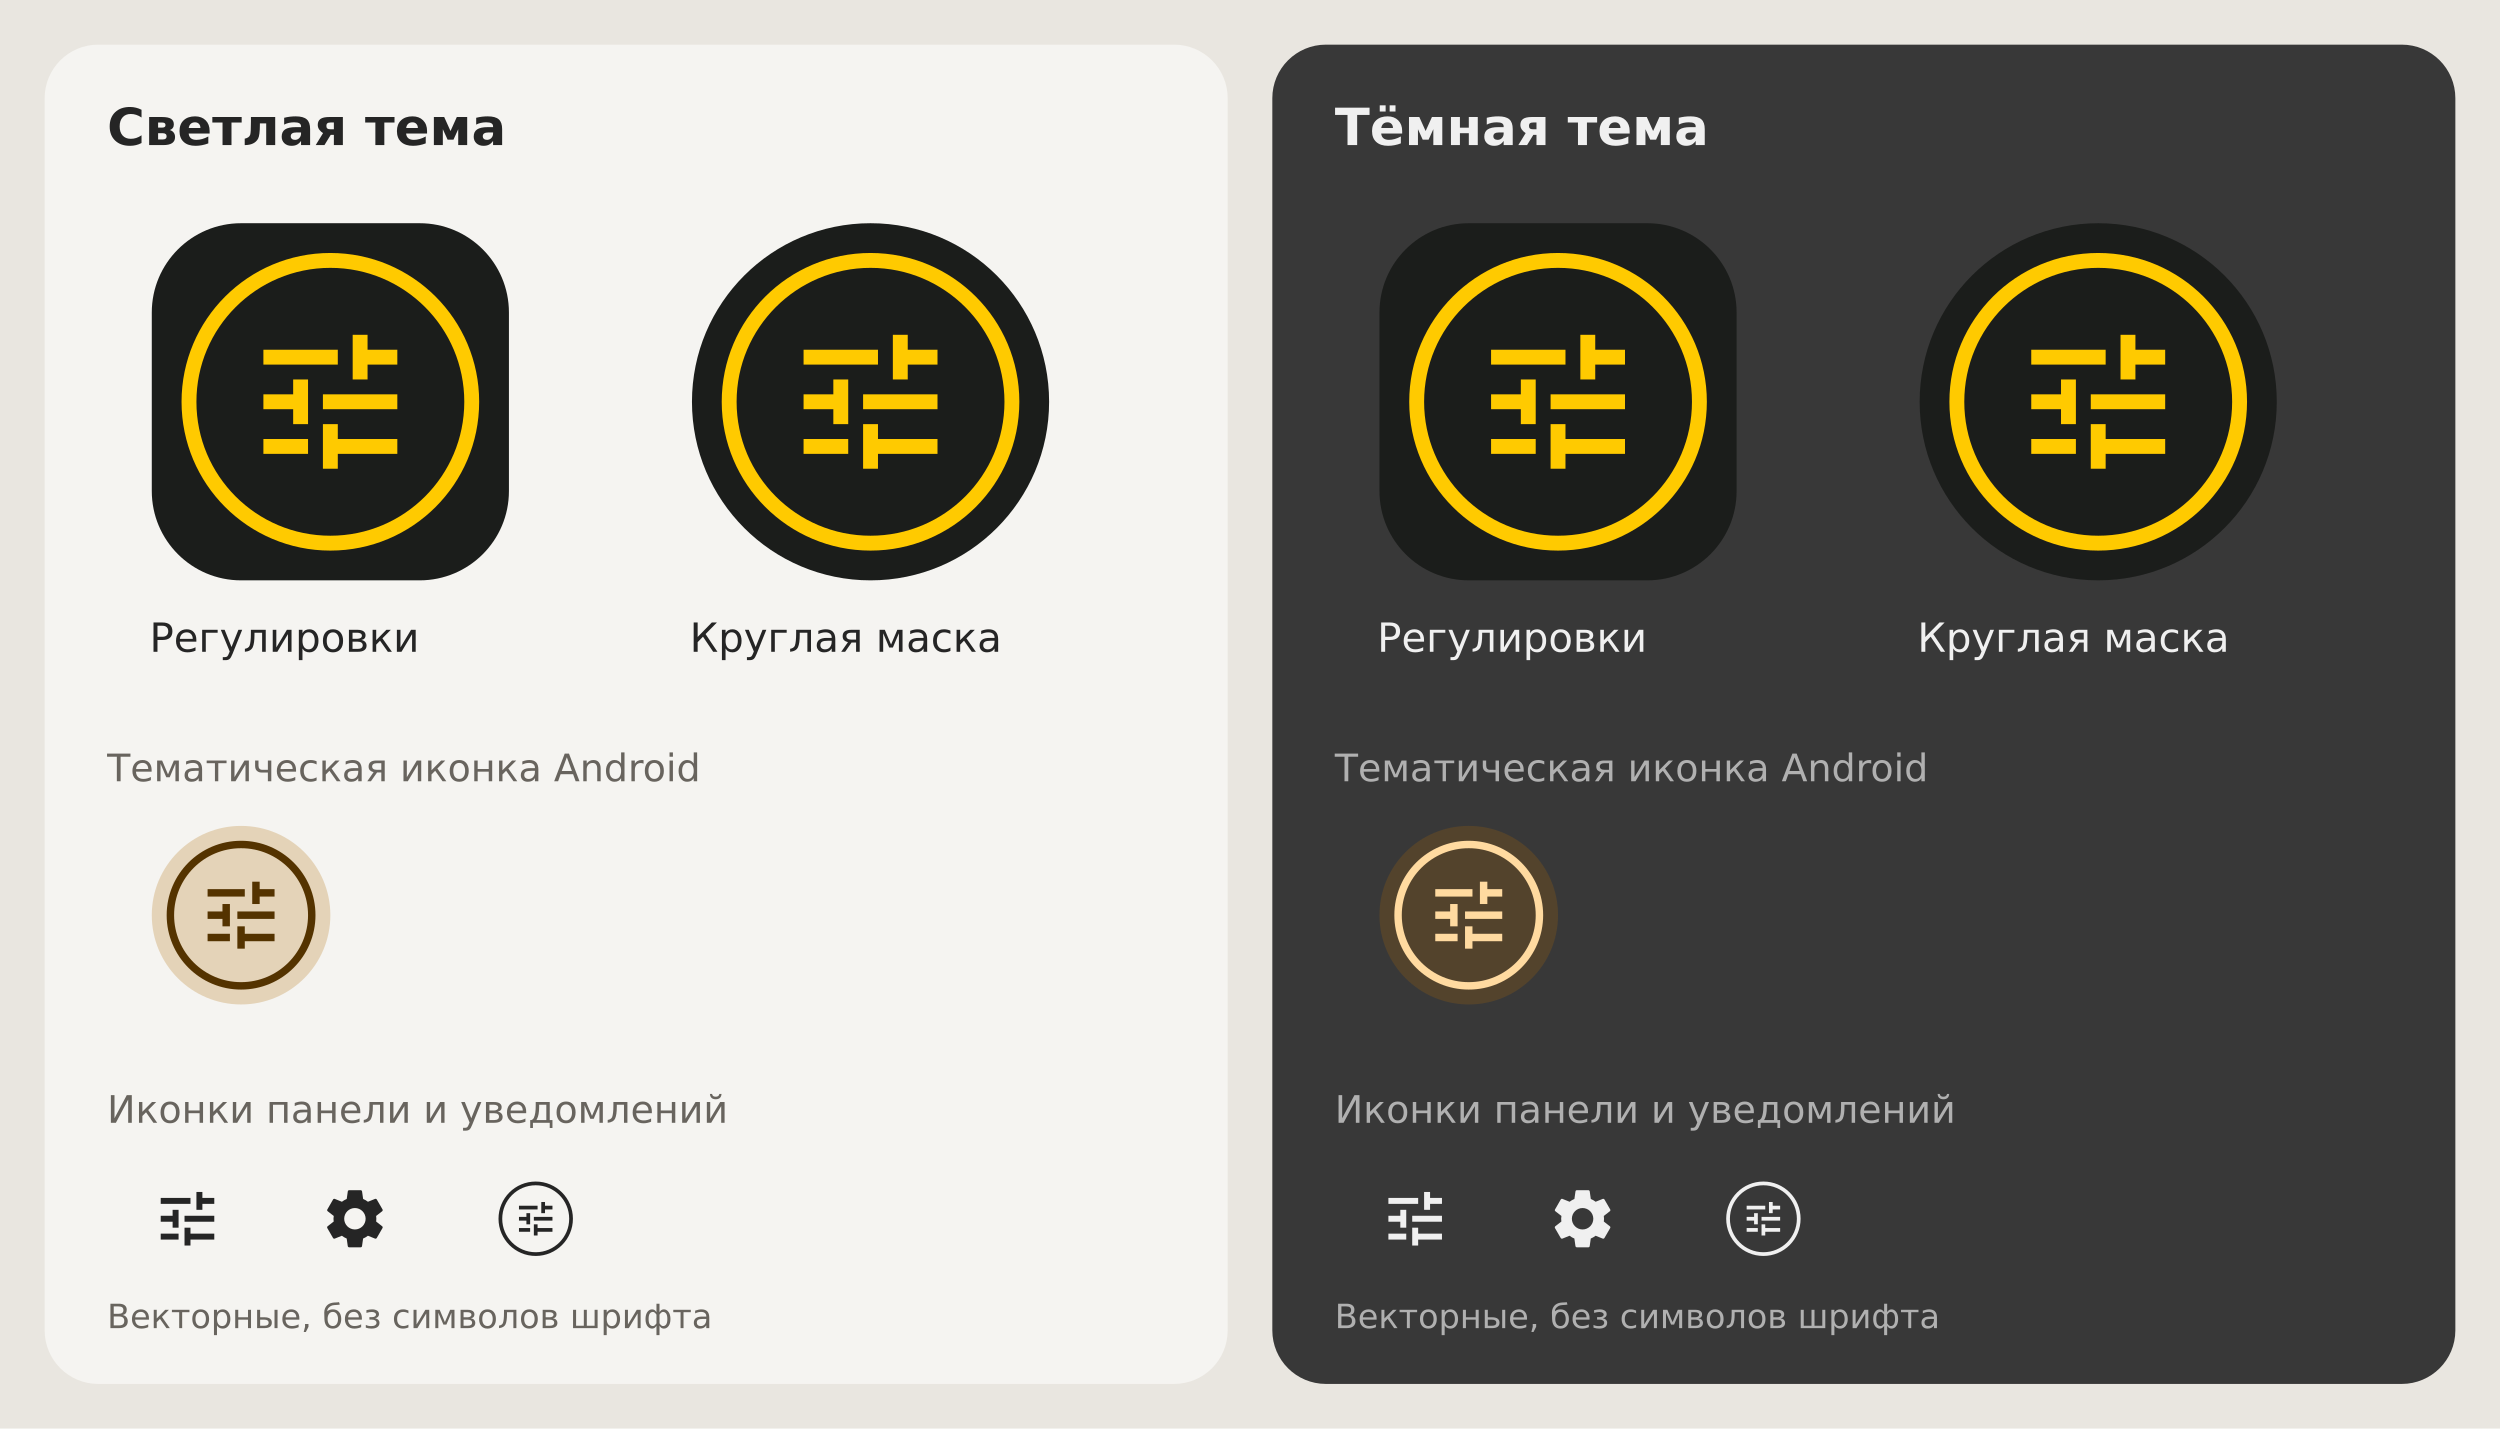
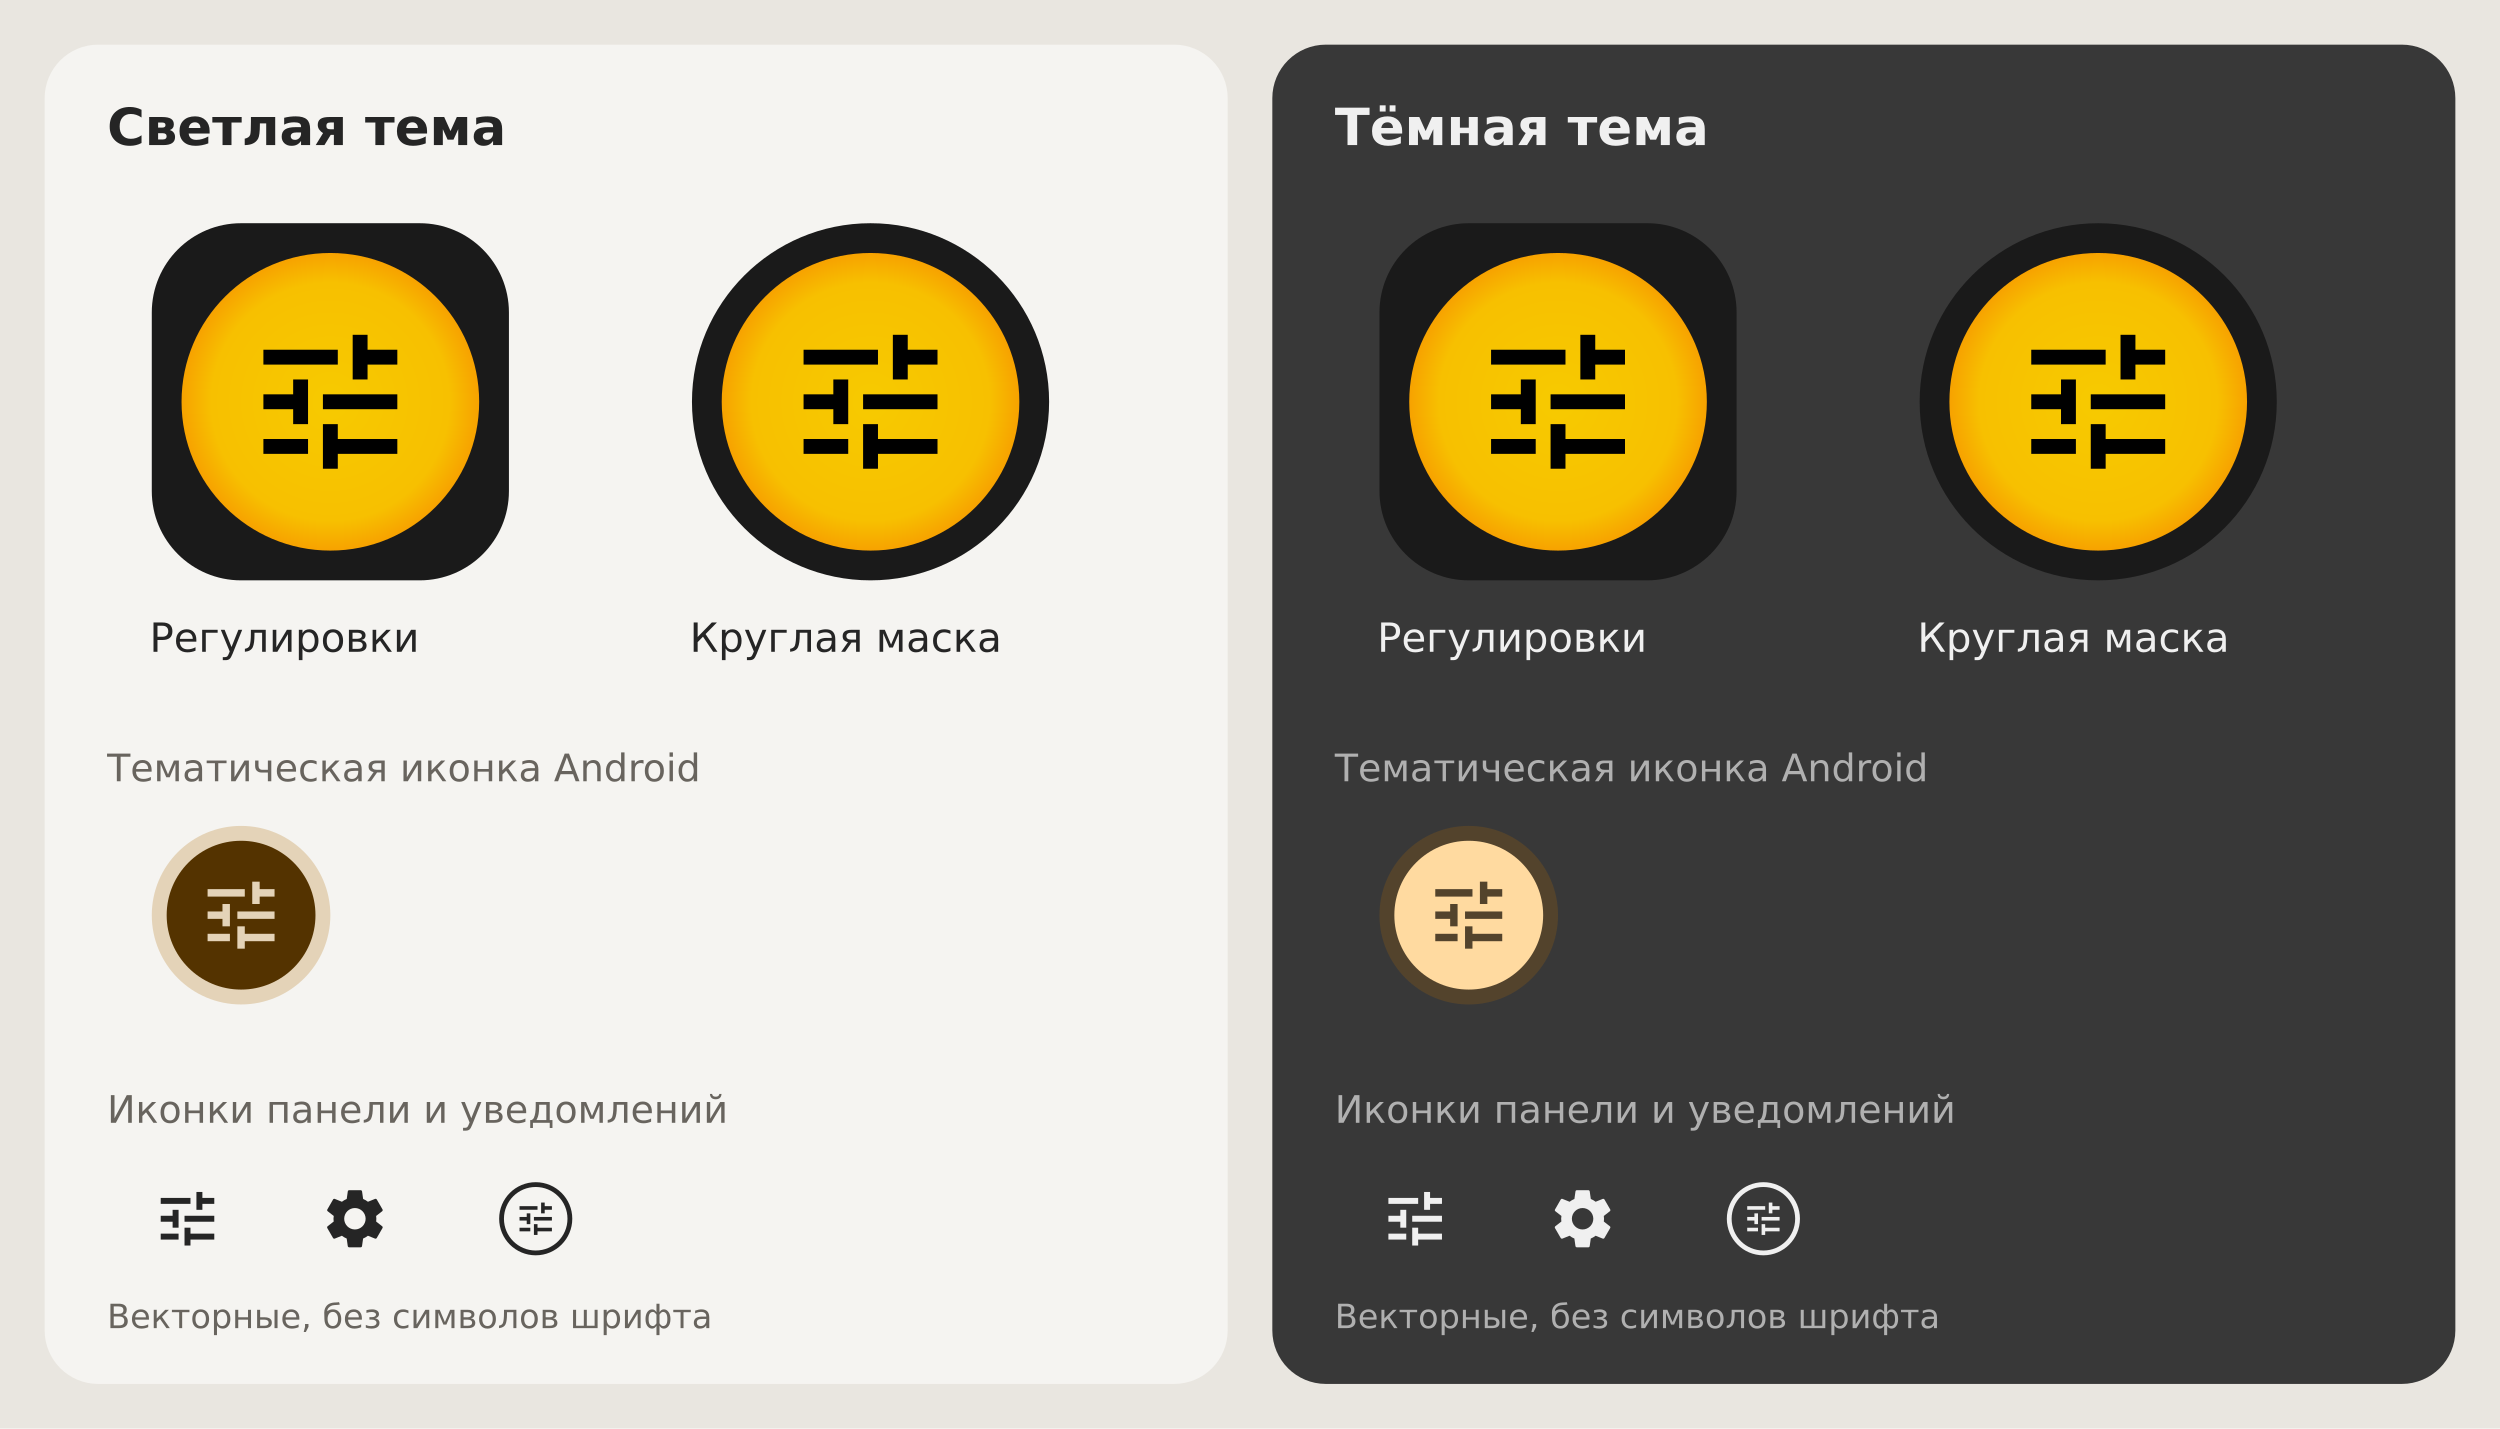
<svg xmlns="http://www.w3.org/2000/svg" width="1120" height="640" viewBox="0 0 1120 640">
  <rect width="1120" height="640" fill="#E9E6E0" />
  <rect x="20" y="20" width="530" height="600" rx="24" fill="#F5F4F1" />
  <text x="48" y="65" font-family="DejaVu Sans,sans-serif" font-size="23" font-weight="600" fill="#252525">Светлая тема</text>
  <svg x="68" y="100" width="160" height="160" viewBox="18 18 72 72">
    <defs>
      <clipPath id="mask00">
        <rect x="18" y="18" width="72" height="72" rx="18" />
      </clipPath>
    </defs>
    <g clip-path="url(#mask00)">
-       <rect x="18" y="18" width="72" height="72" fill="#1B1D1B" />
-       <path d="M54,25.5a28.5,28.5 0,1 1,0,57a28.5,28.5 0,1 1,0,-57" fill="none" stroke="#FFCA00" stroke-width="3" />
+       <rect x="18" y="18" width="72" height="72" fill="#1A1A1A" />
+       <defs>
+         <radialGradient id="badgeGradient0" gradientUnits="userSpaceOnUse" cx="54" cy="54" r="30">
+           <stop offset="0" stop-color="#F7CA00" />
+           <stop offset="0.8" stop-color="#F7C000" />
+           <stop offset="1" stop-color="#F7A200" />
+         </radialGradient>
+       </defs>
+       <path d="M54,24a30,30 0,1 1,0,60a30,30 0,1 1,0,-60" fill="url(#badgeGradient0)" />
      <g transform="translate(36 36) translate(0 0) scale(1.5 1.5) translate(-0.0 -0.0)">
-         <path d="M3,17v2h6v-2H3zM3,5v2h10V5H3zM13,21v-2h8v-2h-8v-2h-2v6h2zM7,9v2H3v2h4v2h2V9H7zM21,13v-2H11v2h10zM15,9h2V7h4V5h-4V3h-2v6z" fill="#FFCA00" />
+         <path d="M3,17v2h6v-2H3zM3,5v2h10V5H3zM13,21v-2h8v-2h-8v-2h-2v6h2zM7,9v2H3v2h4v2h2V9H7zM21,13v-2H11v2h10zM15,9h2V7h4V5h-4V3h-2v6z" fill="#000000" />
      </g>
    </g>
  </svg>
  <text x="67" y="292" font-family="DejaVu Sans,sans-serif" font-size="18" font-weight="400" fill="#252525">Регулировки</text>
  <svg x="310" y="100" width="160" height="160" viewBox="18 18 72 72">
    <defs>
      <clipPath id="mask01">
        <rect x="18" y="18" width="72" height="72" rx="36" />
      </clipPath>
    </defs>
    <g clip-path="url(#mask01)">
-       <rect x="18" y="18" width="72" height="72" fill="#1B1D1B" />
-       <path d="M54,25.5a28.5,28.5 0,1 1,0,57a28.5,28.5 0,1 1,0,-57" fill="none" stroke="#FFCA00" stroke-width="3" />
+       <rect x="18" y="18" width="72" height="72" fill="#1A1A1A" />
+       <defs>
+         <radialGradient id="badgeGradient0" gradientUnits="userSpaceOnUse" cx="54" cy="54" r="30">
+           <stop offset="0" stop-color="#F7CA00" />
+           <stop offset="0.8" stop-color="#F7C000" />
+           <stop offset="1" stop-color="#F7A200" />
+         </radialGradient>
+       </defs>
+       <path d="M54,24a30,30 0,1 1,0,60a30,30 0,1 1,0,-60" fill="url(#badgeGradient0)" />
      <g transform="translate(36 36) translate(0 0) scale(1.5 1.5) translate(-0.0 -0.0)">
-         <path d="M3,17v2h6v-2H3zM3,5v2h10V5H3zM13,21v-2h8v-2h-8v-2h-2v6h2zM7,9v2H3v2h4v2h2V9H7zM21,13v-2H11v2h10zM15,9h2V7h4V5h-4V3h-2v6z" fill="#FFCA00" />
+         <path d="M3,17v2h6v-2H3zM3,5v2h10V5H3zM13,21v-2h8v-2h-8v-2h-2v6h2zM7,9v2H3v2h4v2h2V9H7zM21,13v-2H11v2h10zM15,9h2V7h4V5h-4V3h-2v6z" fill="#000000" />
      </g>
    </g>
  </svg>
  <text x="309" y="292" font-family="DejaVu Sans,sans-serif" font-size="18" font-weight="400" fill="#252525">Круглая маска</text>
  <text x="48" y="350" font-family="DejaVu Sans,sans-serif" font-size="17" font-weight="400" fill="#68645E">Тематическая иконка Android</text>
  <svg x="68" y="370" width="80" height="80" viewBox="18 18 72 72">
    <rect x="18" y="18" width="72" height="72" rx="36" fill="#E4D3B8" />
-     <path d="M54,25.5a28.5,28.5 0,1 1,0,57a28.5,28.5 0,1 1,0,-57" fill="none" stroke="#543300" stroke-width="3" />
-     <g transform="translate(36 36) translate(0 0) scale(1.5 1.5) translate(-0.0 -0.0)">
-       <path d="M3,17v2h6v-2H3zM3,5v2h10V5H3zM13,21v-2h8v-2h-8v-2h-2v6h2zM7,9v2H3v2h4v2h2V9H7zM21,13v-2H11v2h10zM15,9h2V7h4V5h-4V3h-2v6z" fill="#543300" />
-     </g>
+     <path d="M54,24a30,30 0,1 1,0,60a30,30 0,1 1,0,-60 M40.5,61.5L40.5,64.5L49.5,64.5L49.5,61.5L40.5,61.5ZM40.5,43.5L40.5,46.5L55.5,46.5L55.5,43.5L40.5,43.5ZM55.5,67.5L55.5,64.5L67.5,64.5L67.5,61.5L55.5,61.5L55.5,58.5L52.5,58.5L52.5,67.5L55.5,67.5ZM46.5,49.5L46.5,52.5L40.5,52.5L40.5,55.5L46.5,55.5L46.5,58.5L49.5,58.5L49.5,49.5L46.5,49.5ZM67.5,55.5L67.5,52.5L52.5,52.5L52.5,55.5L67.5,55.5ZM58.5,49.5L61.5,49.5L61.5,46.5L67.5,46.5L67.5,43.5L61.5,43.5L61.5,40.5L58.5,40.5L58.5,49.5Z" fill-rule="evenodd" fill="#543300" />
  </svg>
  <text x="48" y="503" font-family="DejaVu Sans,sans-serif" font-size="17" font-weight="400" fill="#68645E">Иконки панели и уведомлений</text>
  <svg x="68" y="530" width="32" height="32" viewBox="0 0 24 24">
    <path d="M3,17v2h6v-2H3zM3,5v2h10V5H3zM13,21v-2h8v-2h-8v-2h-2v6h2zM7,9v2H3v2h4v2h2V9H7zM21,13v-2H11v2h10zM15,9h2V7h4V5h-4V3h-2v6z" fill="#252525" />
  </svg>
  <svg x="143" y="530" width="32" height="32" viewBox="0 0 24 24">
    <path d="M19.14,12.94c0.04-0.3,0.06-0.61,0.06-0.94c0-0.32-0.02-0.64-0.07-0.94l2.03-1.58c0.18-0.14,0.23-0.41,0.12-0.61 l-1.92-3.32c-0.12-0.22-0.37-0.29-0.59-0.22l-2.39,0.96c-0.5-0.38-1.03-0.7-1.62-0.94L14.4,2.81c-0.04-0.24-0.24-0.41-0.48-0.41 h-3.84c-0.24,0-0.43,0.17-0.47,0.41L9.25,5.35C8.66,5.59,8.12,5.92,7.63,6.29L5.24,5.33c-0.22-0.08-0.47,0-0.59,0.22L2.74,8.87 C2.62,9.08,2.66,9.34,2.86,9.48l2.03,1.58C4.84,11.36,4.8,11.69,4.8,12s0.02,0.64,0.07,0.94l-2.03,1.58 c-0.18,0.14-0.23,0.41-0.12,0.61l1.92,3.32c0.12,0.22,0.37,0.29,0.59,0.22l2.39-0.96c0.5,0.38,1.03,0.7,1.62,0.94l0.36,2.54 c0.05,0.24,0.24,0.41,0.48,0.41h3.84c0.24,0,0.44-0.17,0.47-0.41l0.36-2.54c0.59-0.24,1.13-0.56,1.62-0.94l2.39,0.96 c0.22,0.08,0.47,0,0.59-0.22l1.92-3.32c0.12-0.22,0.07-0.47-0.12-0.61L19.14,12.94z M12,15.6c-1.98,0-3.6-1.62-3.6-3.6 s1.62-3.6,3.6-3.6s3.6,1.62,3.6,3.6S13.98,15.6,12,15.6z" fill="#252525" />
  </svg>
-   <svg x="220" y="526" width="40" height="40" viewBox="18 18 72 72">
-     <path d="M54,25.5a28.5,28.5 0,1 1,0,57a28.5,28.5 0,1 1,0,-57" fill="none" stroke="#252525" stroke-width="3" />
-     <g transform="translate(36 36) translate(0 0) scale(1.5 1.5) translate(-0.0 -0.0)">
-       <path d="M3,17v2h6v-2H3zM3,5v2h10V5H3zM13,21v-2h8v-2h-8v-2h-2v6h2zM7,9v2H3v2h4v2h2V9H7zM21,13v-2H11v2h10zM15,9h2V7h4V5h-4V3h-2v6z" fill="#252525" />
+   <svg x="220" y="526" width="40" height="40" viewBox="0 0 108 108">
+     <g transform="translate(0 0) translate(54 54) scale(1.45 1.45) translate(-54.0 -54.0)">
+       <path d="M54,25.5a28.5,28.5 0,1 1,0,57a28.5,28.5 0,1 1,0,-57" fill="none" stroke="#252525" stroke-width="4" />
+       <g transform="translate(36 36) translate(0 0) scale(1.5 1.5) translate(-0.0 -0.0)">
+         <path d="M3,17v2h6v-2H3zM3,5v2h10V5H3zM13,21v-2h8v-2h-8v-2h-2v6h2zM7,9v2H3v2h4v2h2V9H7zM21,13v-2H11v2h10zM15,9h2V7h4V5h-4V3h-2v6z" fill="#252525" />
+       </g>
    </g>
  </svg>
  <text x="48" y="595" font-family="DejaVu Sans,sans-serif" font-size="15" font-weight="400" fill="#68645E">Векторные, без символов шрифта</text>
  <rect x="570" y="20" width="530" height="600" rx="24" fill="#383838" />
  <text x="598" y="65" font-family="DejaVu Sans,sans-serif" font-size="23" font-weight="600" fill="#F0F0F0">Тёмная тема</text>
  <svg x="618" y="100" width="160" height="160" viewBox="18 18 72 72">
    <defs>
      <clipPath id="mask10">
        <rect x="18" y="18" width="72" height="72" rx="18" />
      </clipPath>
    </defs>
    <g clip-path="url(#mask10)">
-       <rect x="18" y="18" width="72" height="72" fill="#1B1D1B" />
-       <path d="M54,25.5a28.5,28.5 0,1 1,0,57a28.5,28.5 0,1 1,0,-57" fill="none" stroke="#FFCA00" stroke-width="3" />
+       <rect x="18" y="18" width="72" height="72" fill="#1A1A1A" />
+       <defs>
+         <radialGradient id="badgeGradient0" gradientUnits="userSpaceOnUse" cx="54" cy="54" r="30">
+           <stop offset="0" stop-color="#F7CA00" />
+           <stop offset="0.8" stop-color="#F7C000" />
+           <stop offset="1" stop-color="#F7A200" />
+         </radialGradient>
+       </defs>
+       <path d="M54,24a30,30 0,1 1,0,60a30,30 0,1 1,0,-60" fill="url(#badgeGradient0)" />
      <g transform="translate(36 36) translate(0 0) scale(1.5 1.5) translate(-0.0 -0.0)">
-         <path d="M3,17v2h6v-2H3zM3,5v2h10V5H3zM13,21v-2h8v-2h-8v-2h-2v6h2zM7,9v2H3v2h4v2h2V9H7zM21,13v-2H11v2h10zM15,9h2V7h4V5h-4V3h-2v6z" fill="#FFCA00" />
+         <path d="M3,17v2h6v-2H3zM3,5v2h10V5H3zM13,21v-2h8v-2h-8v-2h-2v6h2zM7,9v2H3v2h4v2h2V9H7zM21,13v-2H11v2h10zM15,9h2V7h4V5h-4V3h-2v6z" fill="#000000" />
      </g>
    </g>
  </svg>
  <text x="617" y="292" font-family="DejaVu Sans,sans-serif" font-size="18" font-weight="400" fill="#F0F0F0">Регулировки</text>
  <svg x="860" y="100" width="160" height="160" viewBox="18 18 72 72">
    <defs>
      <clipPath id="mask11">
        <rect x="18" y="18" width="72" height="72" rx="36" />
      </clipPath>
    </defs>
    <g clip-path="url(#mask11)">
-       <rect x="18" y="18" width="72" height="72" fill="#1B1D1B" />
-       <path d="M54,25.5a28.5,28.5 0,1 1,0,57a28.5,28.5 0,1 1,0,-57" fill="none" stroke="#FFCA00" stroke-width="3" />
+       <rect x="18" y="18" width="72" height="72" fill="#1A1A1A" />
+       <defs>
+         <radialGradient id="badgeGradient0" gradientUnits="userSpaceOnUse" cx="54" cy="54" r="30">
+           <stop offset="0" stop-color="#F7CA00" />
+           <stop offset="0.8" stop-color="#F7C000" />
+           <stop offset="1" stop-color="#F7A200" />
+         </radialGradient>
+       </defs>
+       <path d="M54,24a30,30 0,1 1,0,60a30,30 0,1 1,0,-60" fill="url(#badgeGradient0)" />
      <g transform="translate(36 36) translate(0 0) scale(1.5 1.5) translate(-0.0 -0.0)">
-         <path d="M3,17v2h6v-2H3zM3,5v2h10V5H3zM13,21v-2h8v-2h-8v-2h-2v6h2zM7,9v2H3v2h4v2h2V9H7zM21,13v-2H11v2h10zM15,9h2V7h4V5h-4V3h-2v6z" fill="#FFCA00" />
+         <path d="M3,17v2h6v-2H3zM3,5v2h10V5H3zM13,21v-2h8v-2h-8v-2h-2v6h2zM7,9v2H3v2h4v2h2V9H7zM21,13v-2H11v2h10zM15,9h2V7h4V5h-4V3h-2v6z" fill="#000000" />
      </g>
    </g>
  </svg>
  <text x="859" y="292" font-family="DejaVu Sans,sans-serif" font-size="18" font-weight="400" fill="#F0F0F0">Круглая маска</text>
  <text x="598" y="350" font-family="DejaVu Sans,sans-serif" font-size="17" font-weight="400" fill="#B0B0B0">Тематическая иконка Android</text>
  <svg x="618" y="370" width="80" height="80" viewBox="18 18 72 72">
    <rect x="18" y="18" width="72" height="72" rx="36" fill="#53432C" />
-     <path d="M54,25.5a28.5,28.5 0,1 1,0,57a28.5,28.5 0,1 1,0,-57" fill="none" stroke="#FFDAA0" stroke-width="3" />
-     <g transform="translate(36 36) translate(0 0) scale(1.5 1.5) translate(-0.0 -0.0)">
-       <path d="M3,17v2h6v-2H3zM3,5v2h10V5H3zM13,21v-2h8v-2h-8v-2h-2v6h2zM7,9v2H3v2h4v2h2V9H7zM21,13v-2H11v2h10zM15,9h2V7h4V5h-4V3h-2v6z" fill="#FFDAA0" />
-     </g>
+     <path d="M54,24a30,30 0,1 1,0,60a30,30 0,1 1,0,-60 M40.5,61.5L40.5,64.5L49.5,64.5L49.5,61.5L40.5,61.5ZM40.5,43.5L40.5,46.5L55.5,46.5L55.5,43.5L40.5,43.5ZM55.5,67.5L55.5,64.5L67.5,64.5L67.5,61.5L55.5,61.5L55.5,58.5L52.5,58.5L52.5,67.5L55.5,67.5ZM46.5,49.5L46.5,52.5L40.5,52.5L40.5,55.5L46.5,55.5L46.5,58.5L49.5,58.5L49.5,49.5L46.5,49.5ZM67.5,55.5L67.5,52.5L52.5,52.5L52.5,55.5L67.5,55.5ZM58.5,49.5L61.5,49.5L61.5,46.5L67.5,46.5L67.5,43.5L61.5,43.5L61.5,40.5L58.5,40.5L58.5,49.5Z" fill-rule="evenodd" fill="#FFDAA0" />
  </svg>
  <text x="598" y="503" font-family="DejaVu Sans,sans-serif" font-size="17" font-weight="400" fill="#B0B0B0">Иконки панели и уведомлений</text>
  <svg x="618" y="530" width="32" height="32" viewBox="0 0 24 24">
    <path d="M3,17v2h6v-2H3zM3,5v2h10V5H3zM13,21v-2h8v-2h-8v-2h-2v6h2zM7,9v2H3v2h4v2h2V9H7zM21,13v-2H11v2h10zM15,9h2V7h4V5h-4V3h-2v6z" fill="#F0F0F0" />
  </svg>
  <svg x="693" y="530" width="32" height="32" viewBox="0 0 24 24">
    <path d="M19.14,12.94c0.04-0.3,0.06-0.61,0.06-0.94c0-0.32-0.02-0.64-0.07-0.94l2.03-1.58c0.18-0.14,0.23-0.41,0.12-0.61 l-1.92-3.32c-0.12-0.22-0.37-0.29-0.59-0.22l-2.39,0.96c-0.5-0.38-1.03-0.7-1.62-0.94L14.4,2.81c-0.04-0.24-0.24-0.41-0.48-0.41 h-3.84c-0.24,0-0.43,0.17-0.47,0.41L9.25,5.35C8.66,5.59,8.12,5.92,7.63,6.29L5.24,5.33c-0.22-0.08-0.47,0-0.59,0.22L2.74,8.87 C2.62,9.08,2.66,9.34,2.86,9.48l2.03,1.58C4.84,11.36,4.8,11.69,4.8,12s0.02,0.64,0.07,0.94l-2.03,1.58 c-0.18,0.14-0.23,0.41-0.12,0.61l1.92,3.32c0.12,0.22,0.37,0.29,0.59,0.22l2.39-0.96c0.5,0.38,1.03,0.7,1.62,0.94l0.36,2.54 c0.05,0.24,0.24,0.41,0.48,0.41h3.84c0.24,0,0.44-0.17,0.47-0.41l0.36-2.54c0.59-0.24,1.13-0.56,1.62-0.94l2.39,0.96 c0.22,0.08,0.47,0,0.59-0.22l1.92-3.32c0.12-0.22,0.07-0.47-0.12-0.61L19.14,12.94z M12,15.6c-1.98,0-3.6-1.62-3.6-3.6 s1.62-3.6,3.6-3.6s3.6,1.62,3.6,3.6S13.98,15.6,12,15.6z" fill="#F0F0F0" />
  </svg>
-   <svg x="770" y="526" width="40" height="40" viewBox="18 18 72 72">
-     <path d="M54,25.5a28.5,28.5 0,1 1,0,57a28.5,28.5 0,1 1,0,-57" fill="none" stroke="#F0F0F0" stroke-width="3" />
-     <g transform="translate(36 36) translate(0 0) scale(1.5 1.5) translate(-0.0 -0.0)">
-       <path d="M3,17v2h6v-2H3zM3,5v2h10V5H3zM13,21v-2h8v-2h-8v-2h-2v6h2zM7,9v2H3v2h4v2h2V9H7zM21,13v-2H11v2h10zM15,9h2V7h4V5h-4V3h-2v6z" fill="#F0F0F0" />
+   <svg x="770" y="526" width="40" height="40" viewBox="0 0 108 108">
+     <g transform="translate(0 0) translate(54 54) scale(1.45 1.45) translate(-54.0 -54.0)">
+       <path d="M54,25.5a28.5,28.5 0,1 1,0,57a28.5,28.5 0,1 1,0,-57" fill="none" stroke="#F0F0F0" stroke-width="4" />
+       <g transform="translate(36 36) translate(0 0) scale(1.5 1.5) translate(-0.0 -0.0)">
+         <path d="M3,17v2h6v-2H3zM3,5v2h10V5H3zM13,21v-2h8v-2h-8v-2h-2v6h2zM7,9v2H3v2h4v2h2V9H7zM21,13v-2H11v2h10zM15,9h2V7h4V5h-4V3h-2v6z" fill="#F0F0F0" />
+       </g>
    </g>
  </svg>
  <text x="598" y="595" font-family="DejaVu Sans,sans-serif" font-size="15" font-weight="400" fill="#B0B0B0">Векторные, без символов шрифта</text>
</svg>
